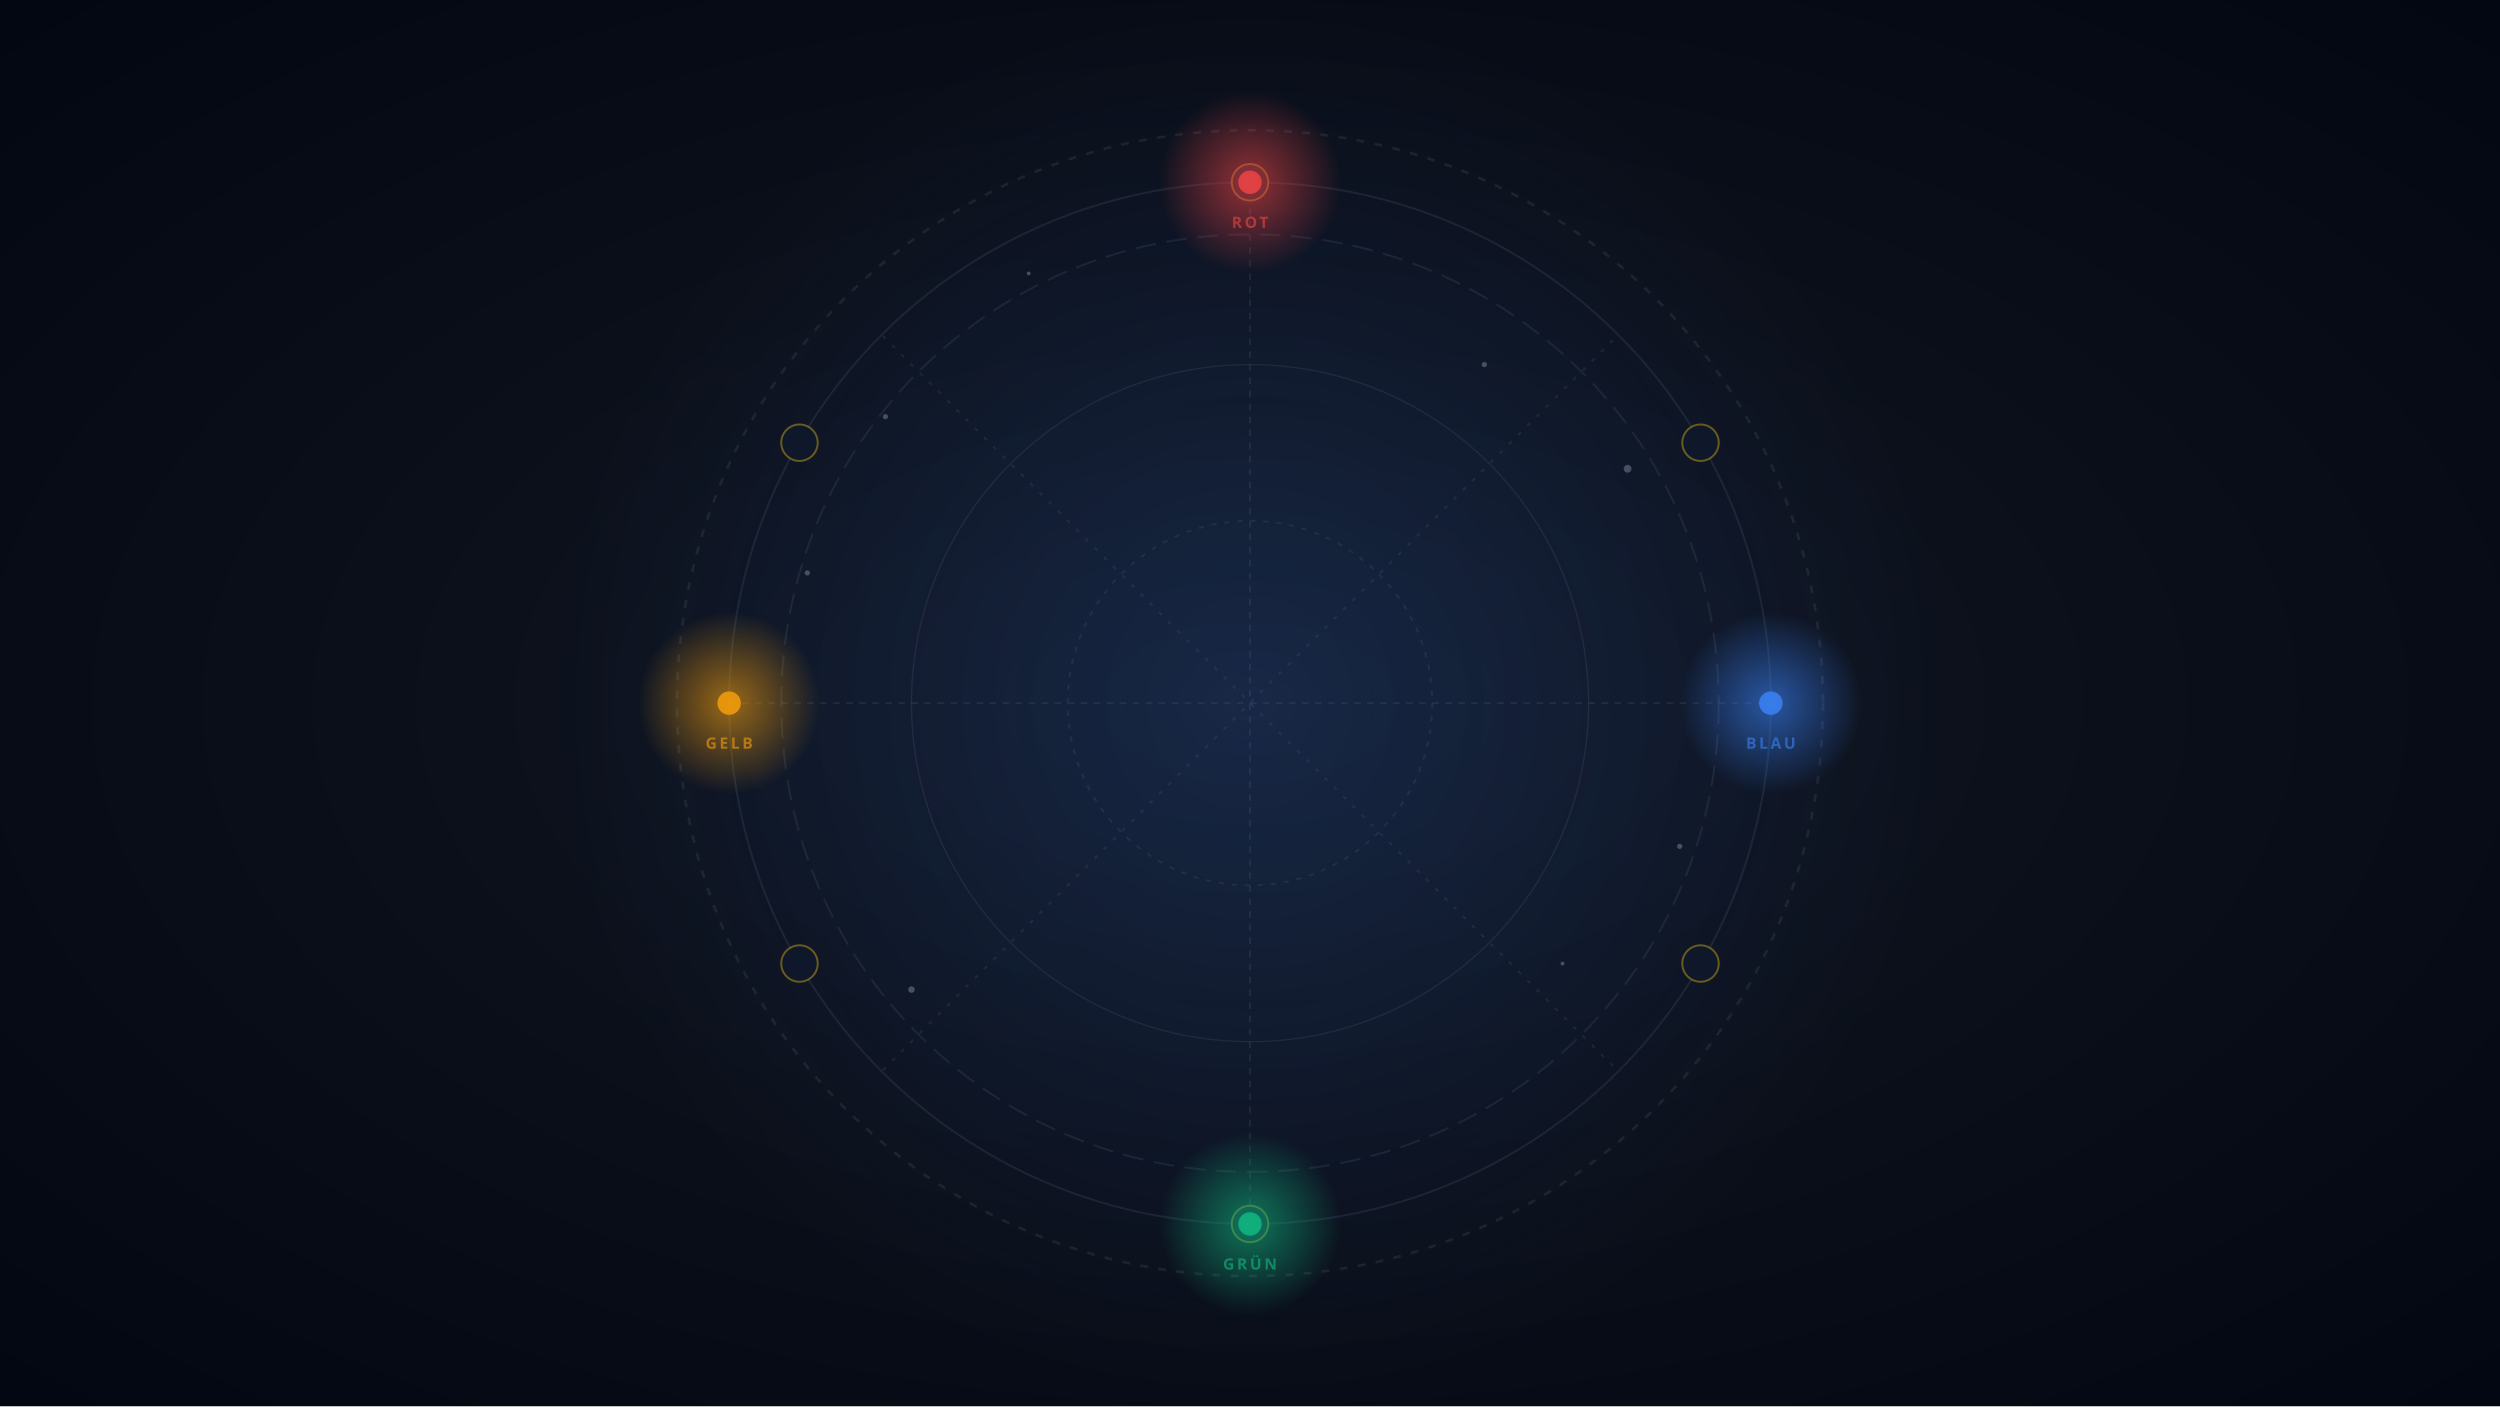
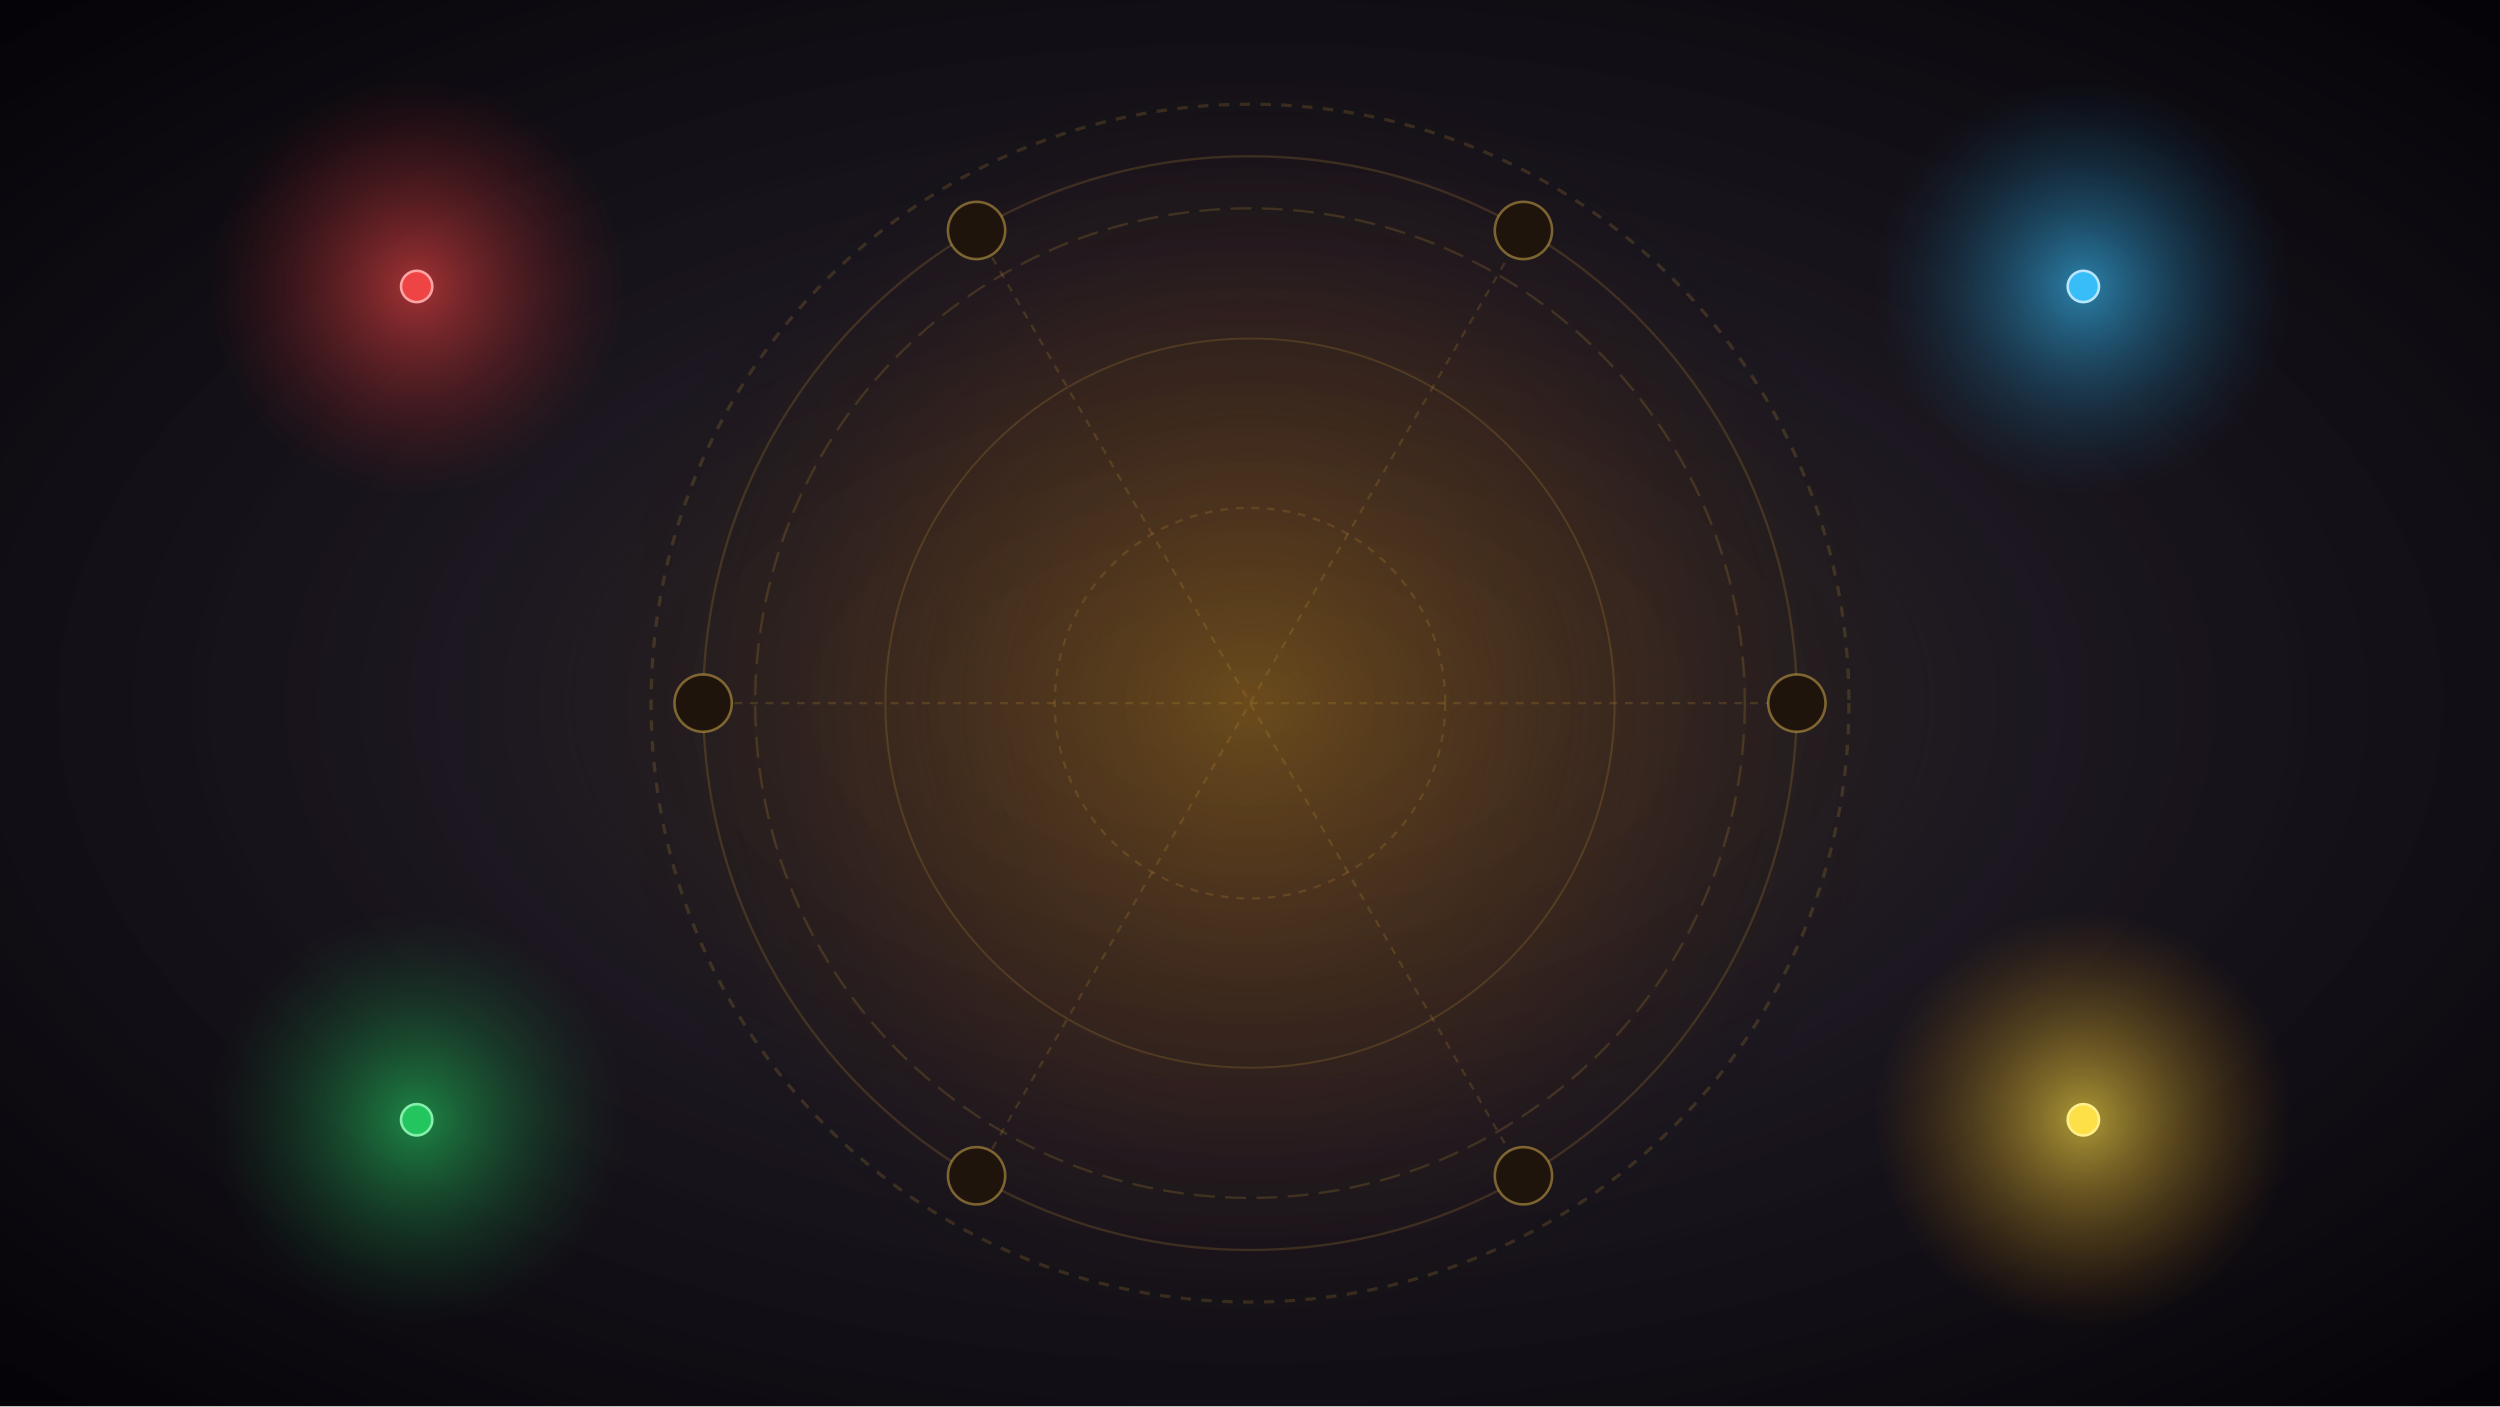
<svg xmlns="http://www.w3.org/2000/svg" viewBox="0 0 1920 1080" width="100%" height="100%">
  <defs>
-     <radialGradient id="spaceGaze" cx="50%" cy="50%" r="70%">
-       <stop offset="0%" stop-color="#111827" />
-       <stop offset="50%" stop-color="#0b0f19" />
-       <stop offset="100%" stop-color="#030712" />
+     <radialGradient id="chamberGaze" cx="50%" cy="50%" r="70%">
+       <stop offset="0%" stop-color="#1e130a" stop-opacity="0.9" />
+       <stop offset="45%" stop-color="#100b14" stop-opacity="0.95" />
+       <stop offset="100%" stop-color="#050308" stop-opacity="1" />
    </radialGradient>
-     <radialGradient id="coreLight" cx="50%" cy="50%" r="45%">
-       <stop offset="0%" stop-color="#3b82f6" stop-opacity="0.15" />
-       <stop offset="100%" stop-color="#3b82f6" stop-opacity="0" />
+     <radialGradient id="councilFire" cx="50%" cy="50%" r="40%">
+       <stop offset="0%" stop-color="#f59e0b" stop-opacity="0.28" />
+       <stop offset="60%" stop-color="#b45309" stop-opacity="0.1" />
+       <stop offset="100%" stop-color="#000000" stop-opacity="0" />
    </radialGradient>
-     <radialGradient id="glowRed" cx="50%" cy="50%" r="50%">
-       <stop offset="0%" stop-color="#ef4444" stop-opacity="0.6" />
-       <stop offset="100%" stop-color="#ef4444" stop-opacity="0" />
+     <radialGradient id="gemRed" cx="50%" cy="50%" r="50%">
+       <stop offset="0%" stop-color="#ef4444" stop-opacity="0.65" />
+       <stop offset="100%" stop-color="#7f1d1d" stop-opacity="0" />
    </radialGradient>
-     <radialGradient id="glowBlue" cx="50%" cy="50%" r="50%">
-       <stop offset="0%" stop-color="#3b82f6" stop-opacity="0.6" />
-       <stop offset="100%" stop-color="#3b82f6" stop-opacity="0" />
+     <radialGradient id="gemBlue" cx="50%" cy="50%" r="50%">
+       <stop offset="0%" stop-color="#38bdf8" stop-opacity="0.65" />
+       <stop offset="100%" stop-color="#0c4a6e" stop-opacity="0" />
    </radialGradient>
-     <radialGradient id="glowGreen" cx="50%" cy="50%" r="50%">
-       <stop offset="0%" stop-color="#10b981" stop-opacity="0.6" />
-       <stop offset="100%" stop-color="#10b981" stop-opacity="0" />
+     <radialGradient id="gemGreen" cx="50%" cy="50%" r="50%">
+       <stop offset="0%" stop-color="#22c55e" stop-opacity="0.65" />
+       <stop offset="100%" stop-color="#14532d" stop-opacity="0" />
    </radialGradient>
-     <radialGradient id="glowYellow" cx="50%" cy="50%" r="50%">
-       <stop offset="0%" stop-color="#f59e0b" stop-opacity="0.6" />
-       <stop offset="100%" stop-color="#f59e0b" stop-opacity="0" />
+     <radialGradient id="gemYellow" cx="50%" cy="50%" r="50%">
+       <stop offset="0%" stop-color="#fde047" stop-opacity="0.65" />
+       <stop offset="100%" stop-color="#a16207" stop-opacity="0" />
    </radialGradient>
-     <filter id="blurShadow" x="-20%" y="-20%" width="140%" height="140%">
-       <feGaussianBlur stdDeviation="8" />
-     </filter>
  </defs>
-   <rect width="1920" height="1080" fill="url(#spaceGaze)" />
-   <circle cx="960" cy="540" r="600" fill="url(#coreLight)" />
-   <g transform="translate(960, 540)" stroke="#64748b" stroke-opacity="0.18" fill="none" stroke-width="1.5">
-     <circle r="440" stroke-dasharray="6 8" stroke-width="2" />
-     <circle r="400" />
-     <circle r="360" stroke-dasharray="16 8" />
-     <circle r="260" stroke-width="1" />
-     <circle r="140" stroke-dasharray="4 6" />
-     <line x1="-400" y1="0" x2="400" y2="0" stroke-dasharray="5 5" />
-     <line x1="0" y1="-400" x2="0" y2="400" stroke-dasharray="5 5" />
-     <line x1="-282" y1="-282" x2="282" y2="282" stroke-dasharray="3 7" />
-     <line x1="-282" y1="282" x2="282" y2="-282" stroke-dasharray="3 7" />
-     <g fill="#0f172a" stroke="#f1c40f" stroke-width="1.5" stroke-opacity="0.4">
-       <circle cx="0" cy="-400" r="14" />
-       <circle cx="346" cy="-200" r="14" />
-       <circle cx="346" cy="200" r="14" />
-       <circle cx="0" cy="400" r="14" />
-       <circle cx="-346" cy="200" r="14" />
-       <circle cx="-346" cy="-200" r="14" />
+   <rect width="1920" height="1080" fill="url(#chamberGaze)" />
+   <circle cx="960" cy="540" r="650" fill="url(#councilFire)" />
+   <circle cx="320" cy="220" r="160" fill="url(#gemRed)" />
+   <circle cx="320" cy="220" r="12" fill="#ef4444" stroke="#fca5a5" stroke-width="2" />
+   <circle cx="1600" cy="220" r="160" fill="url(#gemBlue)" />
+   <circle cx="1600" cy="220" r="12" fill="#38bdf8" stroke="#bae6fd" stroke-width="2" />
+   <circle cx="320" cy="860" r="160" fill="url(#gemGreen)" />
+   <circle cx="320" cy="860" r="12" fill="#22c55e" stroke="#86efac" stroke-width="2" />
+   <circle cx="1600" cy="860" r="160" fill="url(#gemYellow)" />
+   <circle cx="1600" cy="860" r="12" fill="#fde047" stroke="#fef08a" stroke-width="2" />
+   <g transform="translate(960, 540)" stroke="#c89a38" stroke-opacity="0.2" fill="none" stroke-width="1.8">
+     <circle r="460" stroke-dasharray="8 8" stroke-width="2.5" />
+     <circle r="420" />
+     <circle r="380" stroke-dasharray="16 8" />
+     <circle r="280" stroke-width="1.5" />
+     <circle r="150" stroke-dasharray="6 6" />
+     <line x1="-420" y1="0" x2="420" y2="0" stroke-dasharray="6 6" />
+     <line x1="-210" y1="-363" x2="210" y2="363" stroke-dasharray="6 6" />
+     <line x1="-210" y1="363" x2="210" y2="-363" stroke-dasharray="6 6" />
+     <g fill="#1f140b" stroke="#f0c355" stroke-width="2" stroke-opacity="0.45">
+       <circle cx="-420" cy="0" r="22" />
+       <circle cx="420" cy="0" r="22" />
+       <circle cx="-210" cy="-363" r="22" />
+       <circle cx="210" cy="-363" r="22" />
+       <circle cx="-210" cy="363" r="22" />
+       <circle cx="210" cy="363" r="22" />
    </g>
  </g>
-   <circle cx="960" cy="140" r="70" fill="url(#glowRed)" />
-   <circle cx="960" cy="140" r="9" fill="#ef4444" opacity="0.85" />
-   <text x="960" y="175" fill="#ef4444" font-family="'Segoe UI', sans-serif" font-weight="bold" font-size="12" letter-spacing="2" text-anchor="middle" opacity="0.6">ROT</text>
-   <circle cx="1360" cy="540" r="70" fill="url(#glowBlue)" />
-   <circle cx="1360" cy="540" r="9" fill="#3b82f6" opacity="0.85" />
-   <text x="1360" y="575" fill="#3b82f6" font-family="'Segoe UI', sans-serif" font-weight="bold" font-size="12" letter-spacing="2" text-anchor="middle" opacity="0.6">BLAU</text>
-   <circle cx="960" cy="940" r="70" fill="url(#glowGreen)" />
-   <circle cx="960" cy="940" r="9" fill="#10b981" opacity="0.85" />
-   <text x="960" y="975" fill="#10b981" font-family="'Segoe UI', sans-serif" font-weight="bold" font-size="12" letter-spacing="2" text-anchor="middle" opacity="0.6">GRÜN</text>
-   <circle cx="560" cy="540" r="70" fill="url(#glowYellow)" />
-   <circle cx="560" cy="540" r="9" fill="#f59e0b" opacity="0.85" />
-   <text x="560" y="575" fill="#f59e0b" font-family="'Segoe UI', sans-serif" font-weight="bold" font-size="12" letter-spacing="2" text-anchor="middle" opacity="0.6">GELB</text>
-   <g fill="#cbd5e1" opacity="0.3">
-     <circle cx="680" cy="320" r="2" />
-     <circle cx="790" cy="210" r="1.5" />
-     <circle cx="1140" cy="280" r="2" />
-     <circle cx="1250" cy="360" r="3" />
-     <circle cx="700" cy="760" r="2.5" />
-     <circle cx="1200" cy="740" r="1.5" />
-     <circle cx="1290" cy="650" r="2" />
-     <circle cx="620" cy="440" r="2" />
-   </g>
</svg>
